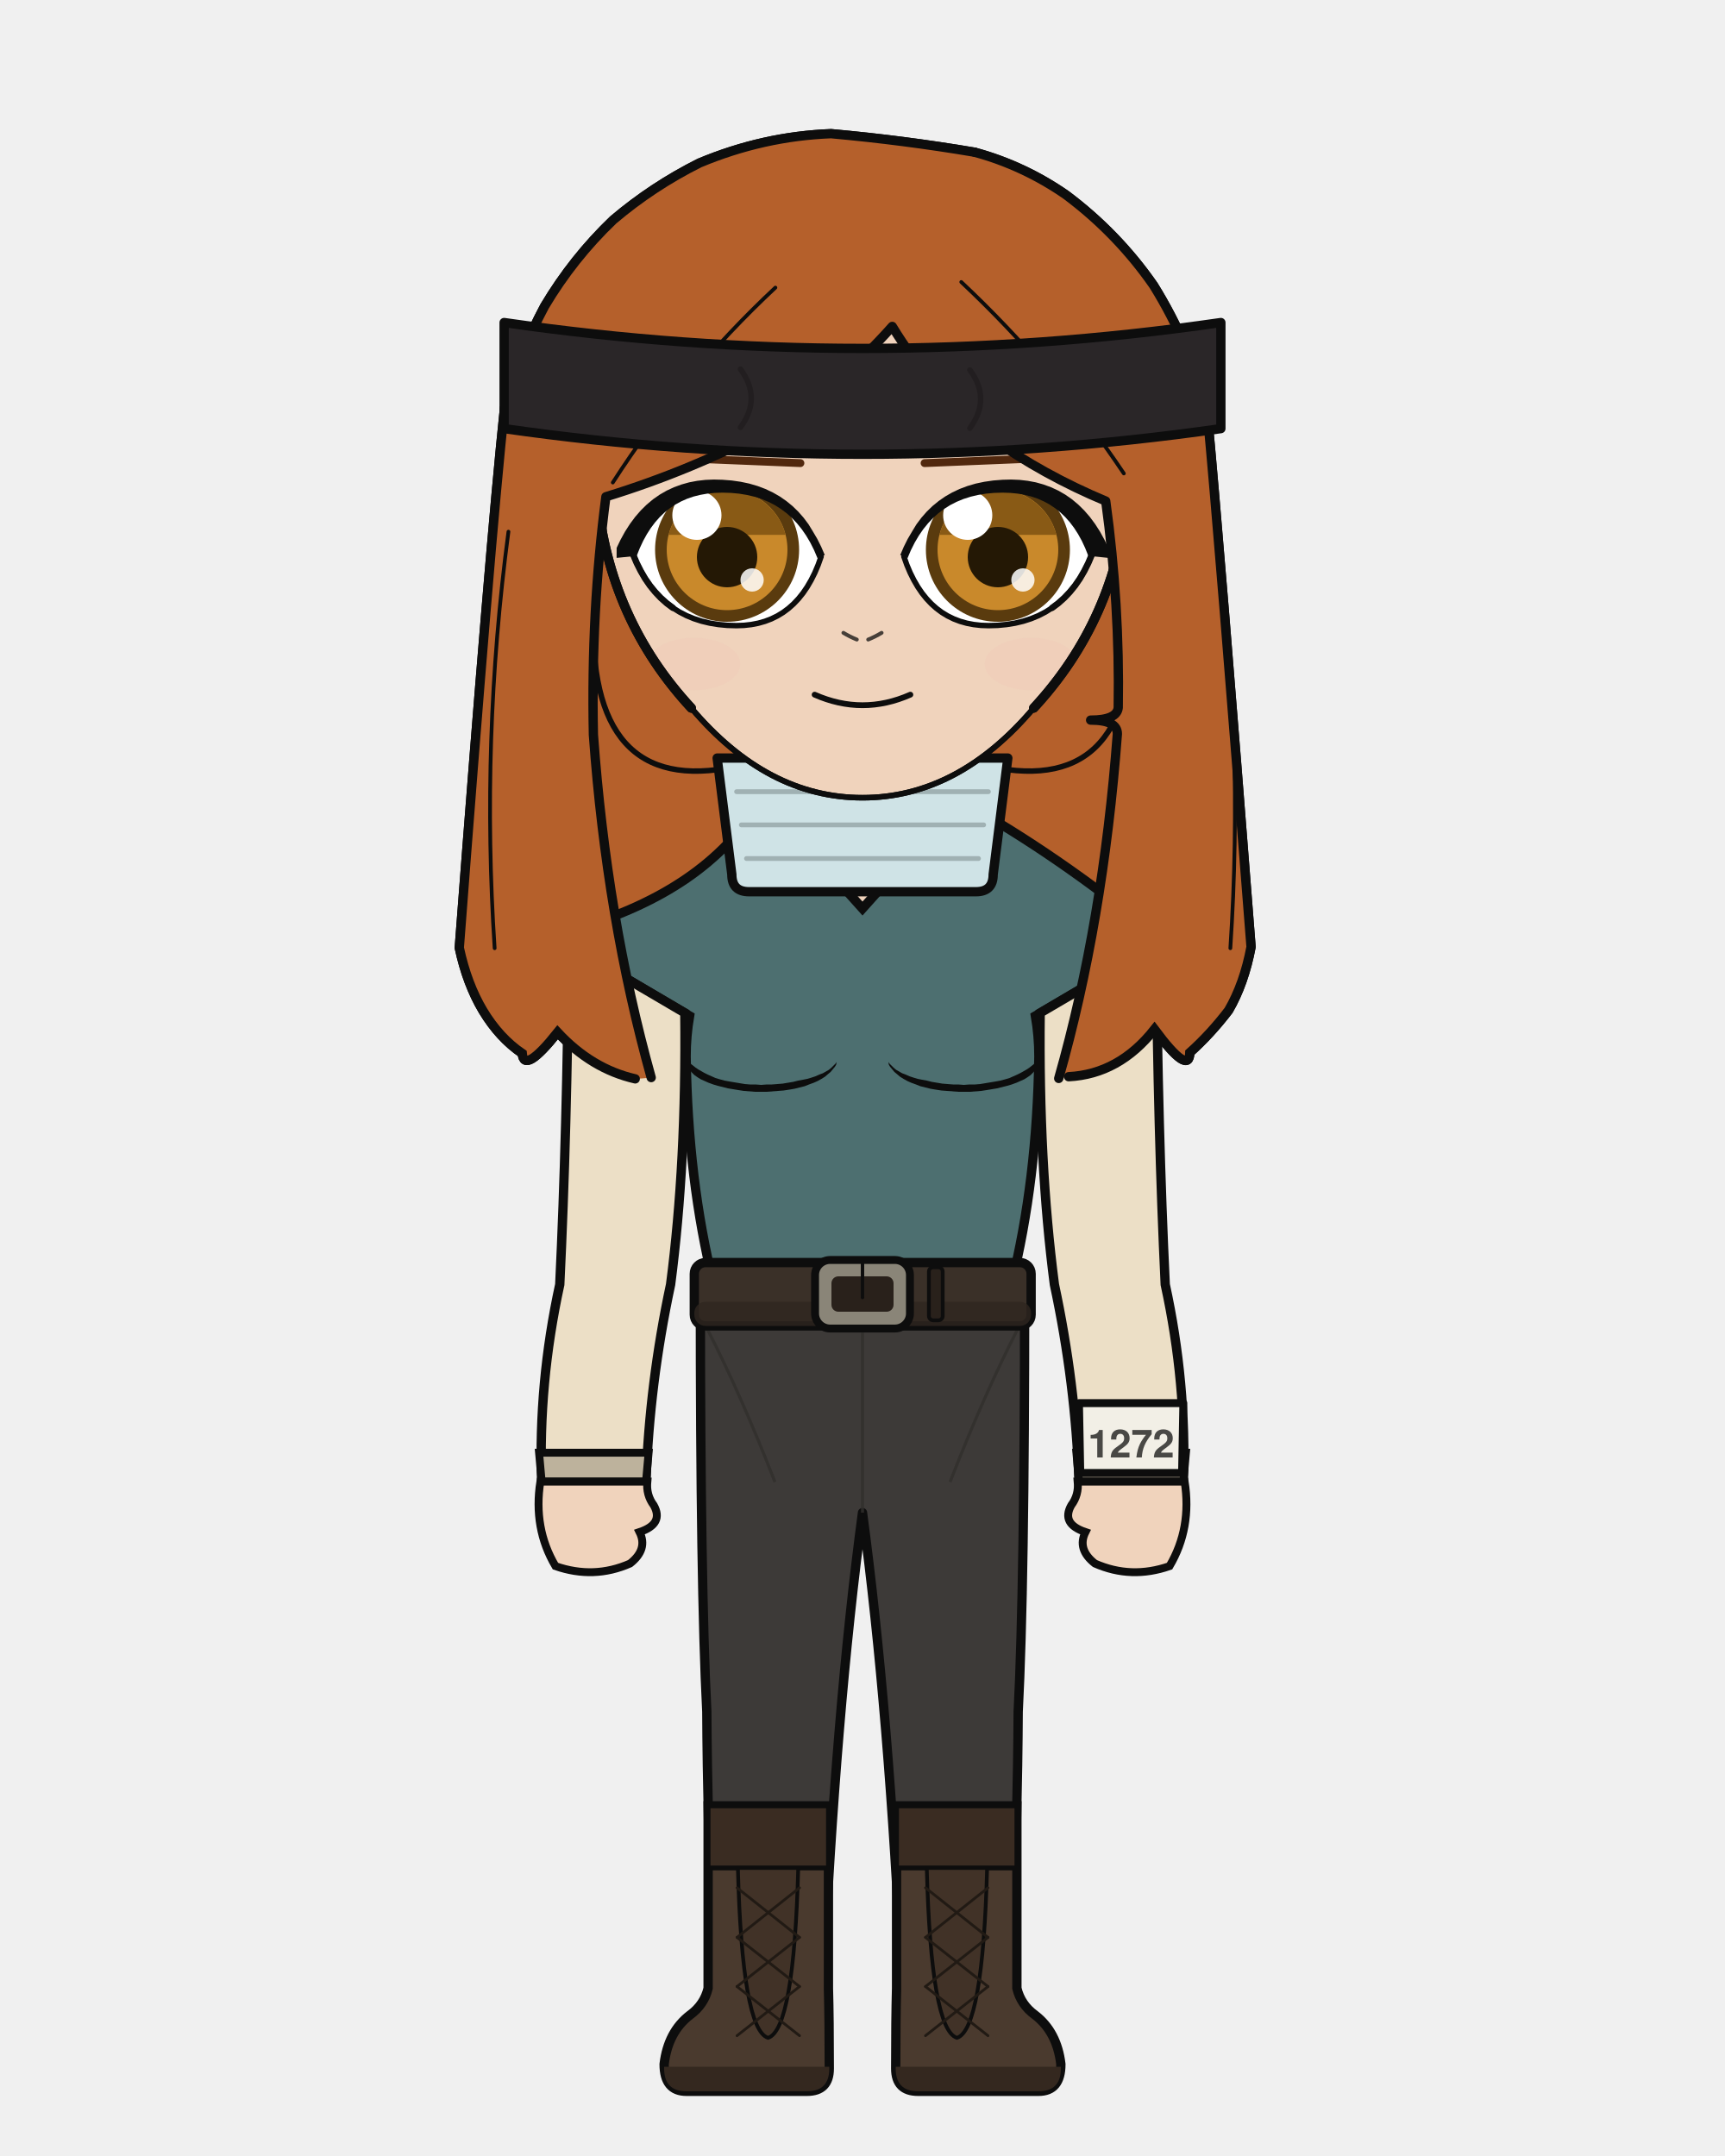
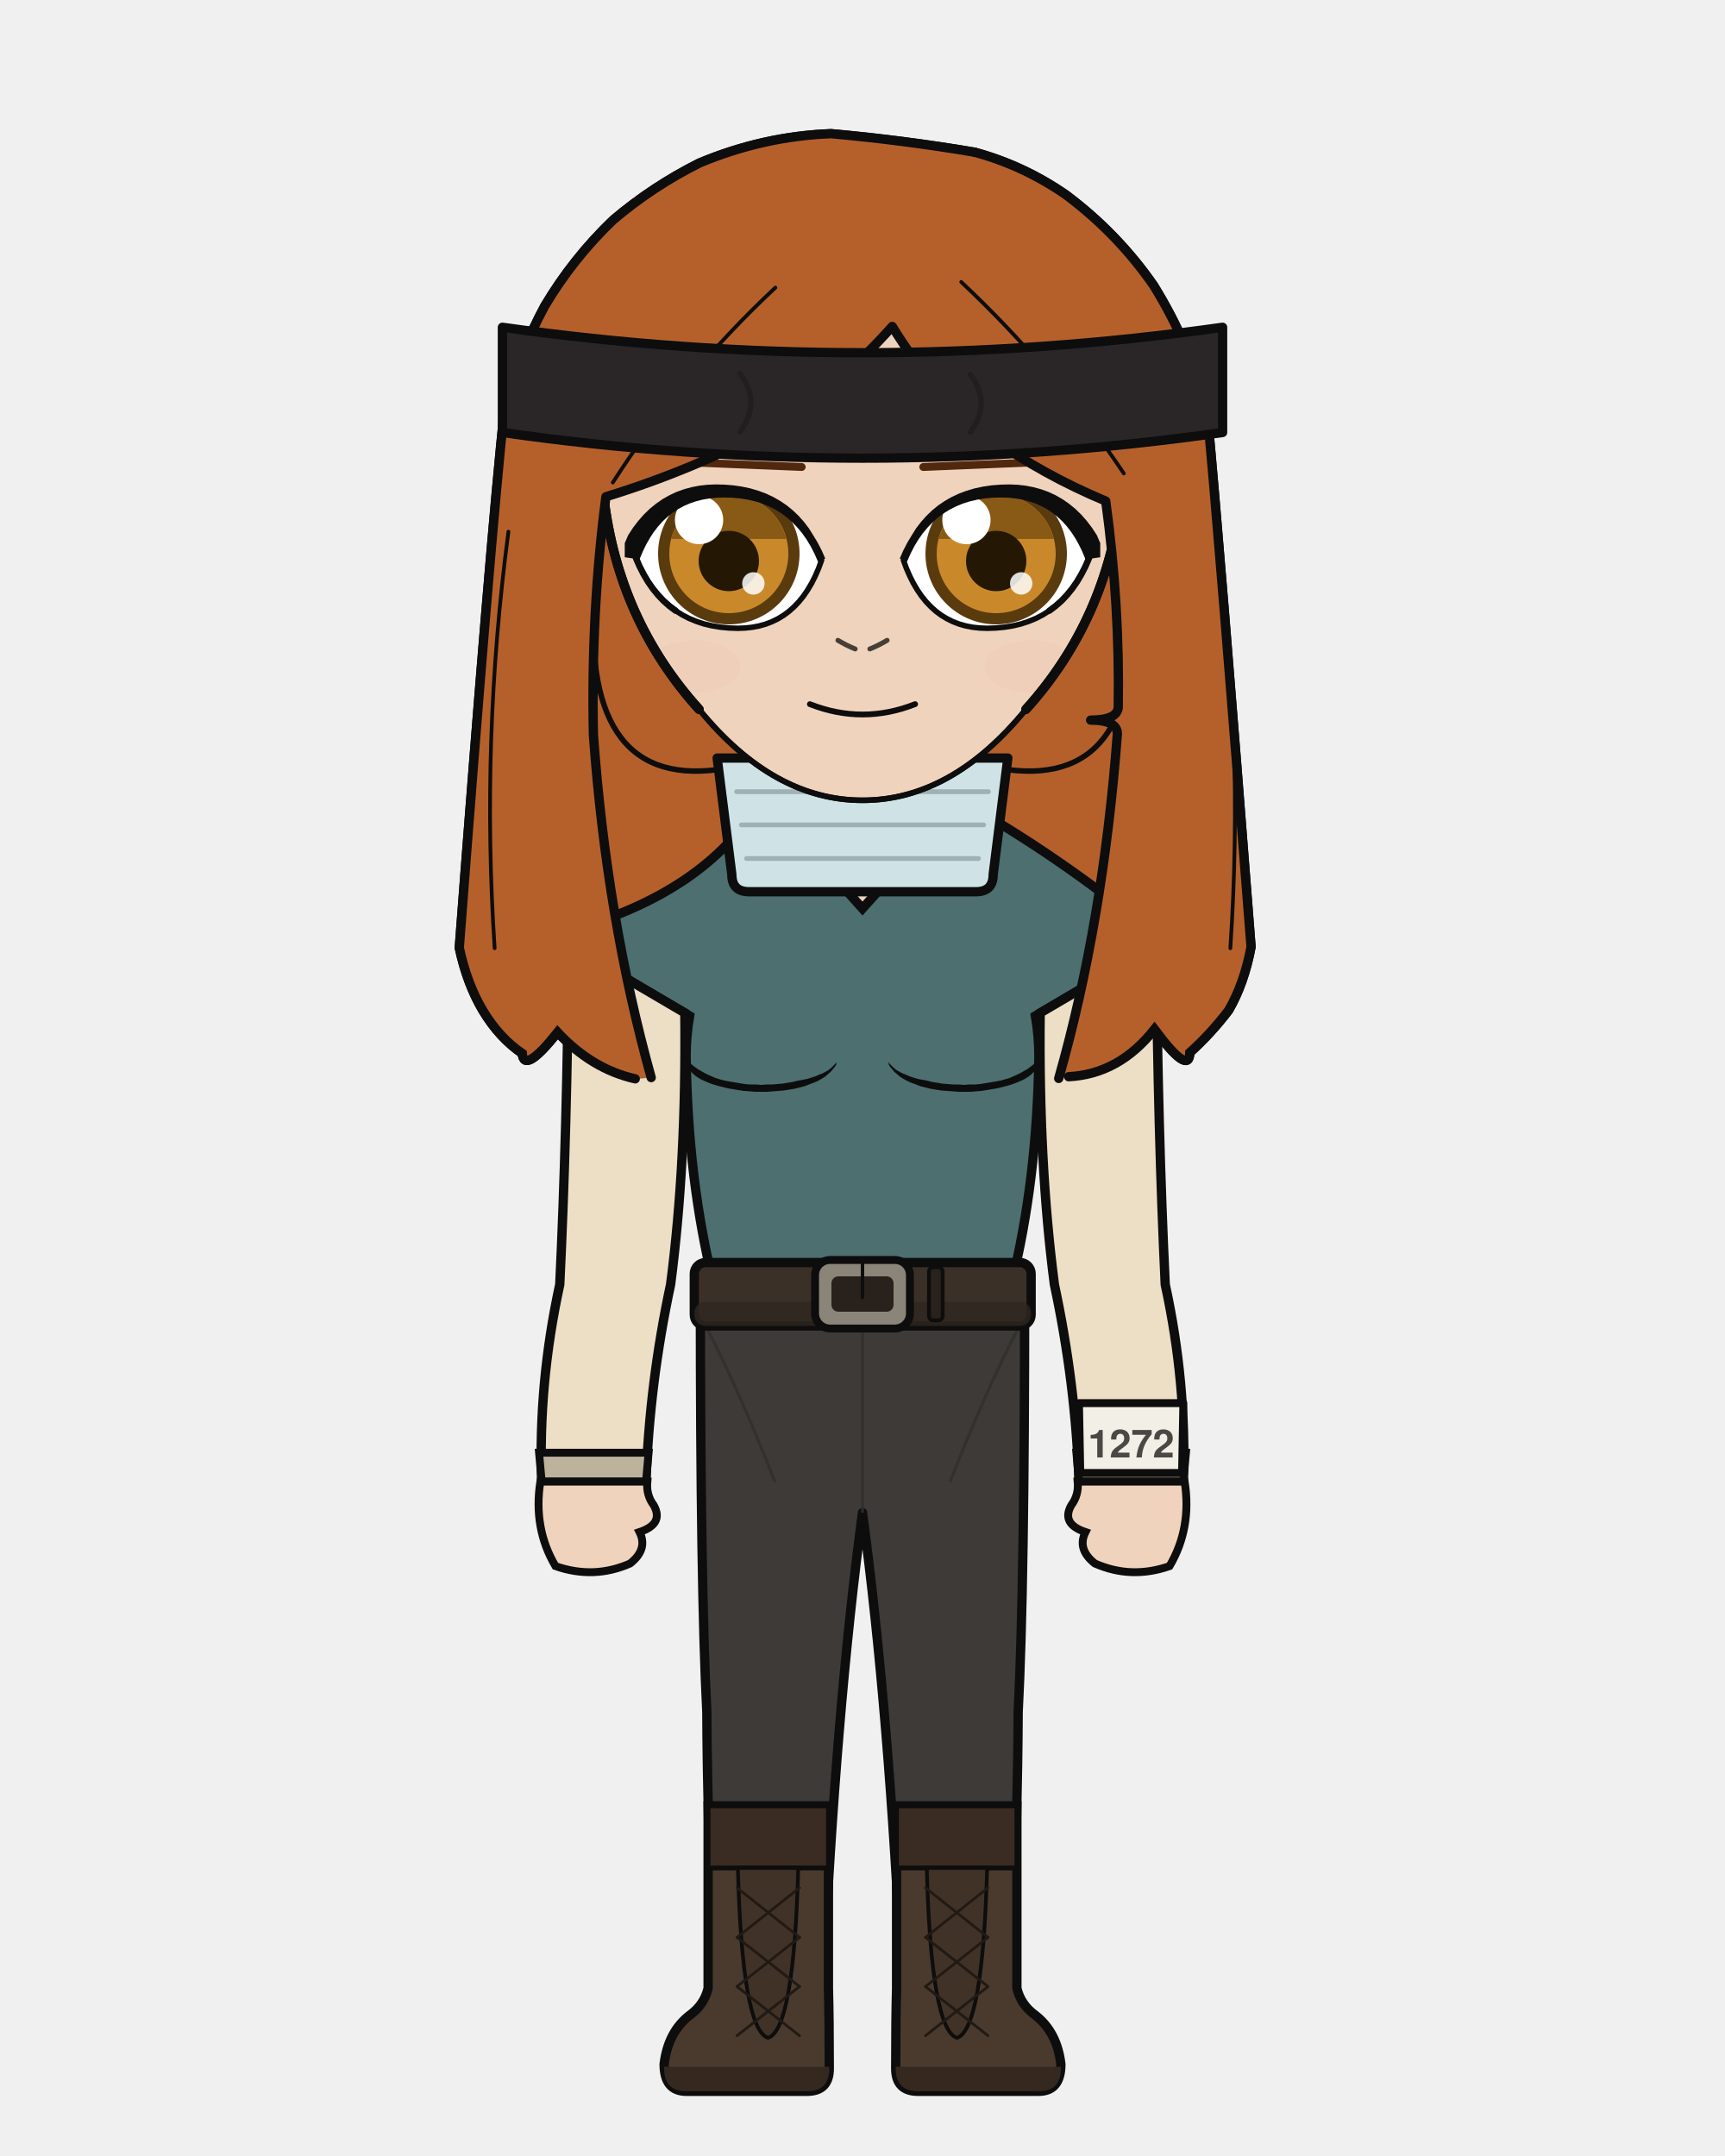
<svg xmlns="http://www.w3.org/2000/svg" width="400" height="500" viewBox="0 0 400 500">
  <defs>
    <clipPath id="hair-front">
      <path d="M 151.0 249.9 Q 140.7 213.0 137.6 170.4 Q 137.0 141.9 140.5 115.2 Q 160.4 109.1 178.8 99.3 Q 194.4 89.8 206.9 75.7 Q 216.0 90.7 229.6 101.4 Q 242.0 110.2 256.4 116.2 Q 259.7 140.2 259.3 164.1 Q 259.0 167.0 252.9 167.0 Q 259.1 167.0 259.1 170.2 Q 255.8 213.9 245.5 250.1 Q 246.7 249.9 247.8 249.7 Q 259.5 249.1 267.7 238.7 Q 275.8 249.6 275.9 244.1 Q 280.7 239.8 284.9 234.3 Q 288.5 228.1 290.1 219.6 Q 282.8 126.0 279.9 95.3 Q 276.0 79.9 267.5 66.2 Q 259.1 54.1 247.2 45.2 Q 237.4 38.4 226.0 35.3 Q 209.4 32.5 192.7 31.0 Q 177.0 31.6 162.2 37.8 Q 151.4 43.2 142.2 51.0 Q 132.9 59.9 126.3 71.0 Q 120.3 82.2 117.0 94.5 Q 113.6 126.6 106.5 219.8 Q 108.3 228.2 112.0 234.4 Q 115.8 240.7 121.1 244.3 Q 121.5 249.2 129.3 239.4 Q 137.2 247.9 147.3 250.2 Q 149.2 250.1 151.0 249.9 Z" />
    </clipPath>
  </defs>
  <path d="M 147.3 250.2 Q 137.2 247.9 129.3 239.4 Q 121.5 249.2 121.1 244.3 Q 115.8 240.7 112.0 234.4 Q 108.3 228.2 106.5 219.8 Q 113.6 126.6 117.0 94.5 Q 120.3 82.2 126.3 71.0 Q 132.9 59.9 142.2 51.0 Q 151.4 43.2 162.2 37.8 Q 177.0 31.6 192.7 31.0 Q 209.4 32.5 226.0 35.3 Q 237.4 38.4 247.2 45.2 Q 259.1 54.1 267.5 66.2 Q 276.0 79.9 279.9 95.3 Q 282.8 126.0 290.1 219.6 Q 288.5 228.1 284.9 234.3 Q 280.7 239.8 275.9 244.1 Q 275.8 249.6 267.7 238.7 Q 259.5 249.1 247.8 249.7 Q 197.6 261.0 147.3 250.2 Z" fill="#b5602b" />
  <path d="M 147.3 250.2 Q 137.2 247.9 129.3 239.4 Q 121.5 249.2 121.1 244.3 Q 115.8 240.7 112.0 234.4 Q 108.3 228.2 106.5 219.8 Q 113.6 126.6 117.0 94.5 Q 120.3 82.2 126.3 71.0 Q 132.9 59.9 142.2 51.0 Q 151.4 43.2 162.2 37.8 Q 177.0 31.6 192.7 31.0 Q 209.4 32.5 226.0 35.3 Q 237.4 38.4 247.2 45.2 Q 259.1 54.1 267.5 66.2 Q 276.0 79.9 279.9 95.3 Q 282.8 126.0 290.1 219.6 Q 288.5 228.1 284.9 234.3 Q 280.7 239.8 275.9 244.1 Q 275.8 249.6 267.7 238.7 Q 259.5 249.1 247.8 249.7 Q 197.6 261.0 147.3 250.2 Z" fill="none" stroke="#0d0d0d" stroke-width="2.16" stroke-linecap="round" stroke-linejoin="round" />
  <path d="M 181.9 199.2 Q 168.1 215.1 140.5 223.6 Q 136.2 224.9 136.2 229.2 Q 136.2 235.6 150.2 235.6 L 154.4 235.6 L 154.4 231.3 L 164.2 231.3 Q 163.4 240.4 163.4 245.0 Q 163.5 247.0 165.0 247.9 Q 166.5 248.8 166.5 250.9 Q 167.1 276.3 169.8 297.9 Q 169.8 318.7 169.8 335.7 L 194.2 335.7 L 200.0 335.7 L 205.8 335.7 L 230.2 335.7 Q 230.2 318.7 230.2 297.9 Q 232.9 276.3 233.5 250.9 Q 233.5 248.8 235.0 247.9 Q 236.5 247.0 236.6 245.0 Q 236.6 240.4 235.8 235.6 L 235.8 231.3 L 245.6 231.3 L 245.6 235.6 L 249.8 235.6 Q 263.8 235.6 263.8 229.2 Q 263.8 224.9 259.5 223.6 Q 239.5 206.9 218.1 199.2 Z" fill="#f0d3bc" stroke="#0d0d0d" stroke-width="2.16" />
  <rect x="181.9" y="172.5" width="36.3" height="38.0" rx="12.7" fill="#f0d3bc" />
  <line x1="181.9" y1="172.5" x2="181.9" y2="199.2" stroke="#0d0d0d" stroke-width="2.16" />
  <line x1="218.1" y1="172.5" x2="218.1" y2="199.2" stroke="#0d0d0d" stroke-width="2.16" />
  <path d="M 162.4 300.1 L 237.6 300.1 Q 237.6 367.9 236.1 397.0 Q 236.0 419.4 234.6 461.1 L 209.2 461.1 Q 206.2 397.0 200.0 350.8 Q 193.8 397.0 190.8 461.1 L 165.4 461.1 Q 164.0 419.4 163.9 397.0 Q 162.4 367.9 162.4 300.1 Z" fill="#3d3a38" stroke="#0d0d0d" stroke-width="2.16" stroke-linejoin="round" />
  <line x1="200.0" y1="306.2" x2="200.0" y2="350.8" stroke="#312e2c" stroke-width="0.71" opacity="0.8" />
  <path d="M 164.0 308.2 Q 171.8 323.4 179.7 343.7" fill="none" stroke="#312e2c" stroke-width="0.71" opacity="0.8" />
  <path d="M 236.0 308.2 Q 228.2 323.4 220.3 343.7" fill="none" stroke="#312e2c" stroke-width="0.71" opacity="0.8" />
  <path d="M 192.1 418.8 L 192.1 461.1 Q 192.3 468.3 192.3 479.7 Q 192.3 485.0 187.1 485.0 L 159.2 485.0 Q 154.0 485.0 154.0 478.7 Q 154.9 471.2 160.0 467.3 Q 163.3 464.9 164.2 461.1 L 164.2 418.8 Z" fill="#4a3a2e" stroke="#0d0d0d" stroke-width="2.16" />
  <path d="M 192.3 479.3 L 154.0 479.3 L 154.0 479.7 Q 154.0 485.0 159.2 485.0 L 187.1 485.0 Q 192.3 485.0 192.3 479.7 Z" fill="#34281f" />
  <rect x="164.2" y="418.8" width="27.9" height="14.4" fill="#3a2c22" stroke="#0d0d0d" stroke-width="1.11" />
  <path d="M 171.1 433.2 L 185.1 433.2 Q 184.1 470.7 178.1 472.6 Q 172.1 470.7 171.1 433.2 Z" fill="#413227" stroke="#0d0d0d" stroke-width="0.87" />
  <line x1="185.4" y1="437.8" x2="170.9" y2="449.3" stroke="#211a14" stroke-width="0.63" stroke-linecap="round" />
  <line x1="170.9" y1="437.8" x2="185.4" y2="449.3" stroke="#211a14" stroke-width="0.63" stroke-linecap="round" />
  <line x1="185.4" y1="449.3" x2="170.9" y2="460.7" stroke="#211a14" stroke-width="0.63" stroke-linecap="round" />
  <line x1="170.9" y1="449.3" x2="185.4" y2="460.7" stroke="#211a14" stroke-width="0.63" stroke-linecap="round" />
  <line x1="185.4" y1="460.7" x2="170.9" y2="472.1" stroke="#211a14" stroke-width="0.63" stroke-linecap="round" />
  <line x1="170.9" y1="460.7" x2="185.4" y2="472.1" stroke="#211a14" stroke-width="0.63" stroke-linecap="round" />
  <path d="M 207.9 418.8 L 207.9 461.1 Q 207.7 468.3 207.7 479.7 Q 207.7 485.0 212.9 485.0 L 240.8 485.0 Q 246.0 485.0 246.0 478.7 Q 245.1 471.2 240.0 467.3 Q 236.7 464.9 235.8 461.1 L 235.8 418.8 Z" fill="#4a3a2e" stroke="#0d0d0d" stroke-width="2.16" />
  <path d="M 207.7 479.3 L 246.0 479.3 L 246.0 479.7 Q 246.0 485.0 240.8 485.0 L 212.9 485.0 Q 207.7 485.0 207.7 479.7 Z" fill="#34281f" />
  <rect x="207.9" y="418.8" width="27.9" height="14.4" fill="#3a2c22" stroke="#0d0d0d" stroke-width="1.11" />
  <path d="M 214.9 433.2 L 228.9 433.2 Q 227.9 470.7 221.9 472.6 Q 215.9 470.7 214.9 433.2 Z" fill="#413227" stroke="#0d0d0d" stroke-width="0.87" />
  <line x1="229.1" y1="437.8" x2="214.6" y2="449.3" stroke="#211a14" stroke-width="0.63" stroke-linecap="round" />
  <line x1="214.6" y1="437.8" x2="229.1" y2="449.3" stroke="#211a14" stroke-width="0.63" stroke-linecap="round" />
  <line x1="229.1" y1="449.3" x2="214.6" y2="460.7" stroke="#211a14" stroke-width="0.63" stroke-linecap="round" />
  <line x1="214.6" y1="449.3" x2="229.1" y2="460.7" stroke="#211a14" stroke-width="0.63" stroke-linecap="round" />
  <line x1="229.1" y1="460.7" x2="214.6" y2="472.1" stroke="#211a14" stroke-width="0.63" stroke-linecap="round" />
  <line x1="214.6" y1="460.7" x2="229.1" y2="472.1" stroke="#211a14" stroke-width="0.63" stroke-linecap="round" />
  <path d="M 175.8 186.5 Q 163.6 206.5 133.9 215.3 Q 127.2 216.3 133.0 219.7 L 159.9 235.6 Q 159.1 240.3 159.1 245.0 Q 159.5 273.8 165.5 297.9 Q 165.2 299.1 165.2 300.1 L 234.8 300.1 Q 234.8 299.1 234.5 297.9 Q 240.5 273.8 240.9 245.0 Q 240.9 240.3 240.1 235.6 L 267.0 219.7 Q 272.8 216.3 266.1 215.3 Q 245.1 198.3 224.2 186.5 L 218.1 186.5 L 218.1 190.5 L 200.0 210.7 L 181.9 190.5 L 181.9 186.5 Z" fill="#4d6f70" stroke="#0d0d0d" stroke-width="2.16" />
  <path d="M 159.1 245.0 L 159.3 245.5 L 159.6 246.0 L 159.9 246.4 L 160.3 246.8 L 160.8 247.2 L 161.3 247.6 L 161.9 248.0 L 162.6 248.4 L 163.3 248.8 L 164.1 249.2 L 165.0 249.6 L 165.9 250.0 L 166.9 250.3 L 168.0 250.6 L 169.1 250.8 L 170.3 251.0 L 171.5 251.2 L 172.7 251.4 L 173.9 251.5 L 175.2 251.5 L 176.5 251.6 L 177.8 251.5 L 179.0 251.5 L 180.3 251.4 L 181.5 251.3 L 182.7 251.1 L 183.9 250.9 L 185.1 250.6 L 186.2 250.4 L 187.2 250.2 L 188.2 249.9 L 189.1 249.6 L 190.0 249.2 L 190.8 248.9 L 191.5 248.5 L 192.2 248.1 L 192.8 247.6 L 193.2 247.2 L 193.7 246.7 L 194.0 246.3 L 194.0 246.3 L 193.9 246.9 L 193.6 247.4 L 193.1 248.0 L 192.6 248.6 L 192.0 249.1 L 191.3 249.7 L 190.5 250.2 L 189.6 250.7 L 188.7 251.1 L 187.6 251.5 L 186.6 251.9 L 185.4 252.2 L 184.2 252.5 L 183.0 252.7 L 181.7 252.9 L 180.4 253.0 L 179.1 253.1 L 177.8 253.2 L 176.5 253.2 L 175.1 253.2 L 173.8 253.1 L 172.5 253.0 L 171.2 252.8 L 170.0 252.6 L 168.8 252.4 L 167.6 252.1 L 166.4 251.8 L 165.4 251.5 L 164.3 251.1 L 163.4 250.7 L 162.5 250.3 L 161.7 249.8 L 161.0 249.3 L 160.4 248.7 L 159.9 248.1 L 159.5 247.4 L 159.2 246.8 L 159.0 246.2 L 159.0 245.5 L 159.1 245.0 Z" fill="#0d0d0d" stroke="none" />
  <path d="M 240.9 245.0 L 240.7 245.5 L 240.4 246.0 L 240.1 246.4 L 239.7 246.8 L 239.2 247.2 L 238.7 247.6 L 238.1 248.0 L 237.4 248.4 L 236.7 248.8 L 235.9 249.2 L 235.0 249.6 L 234.1 250.0 L 233.1 250.3 L 232.0 250.6 L 230.9 250.8 L 229.7 251.0 L 228.5 251.2 L 227.3 251.4 L 226.1 251.5 L 224.8 251.5 L 223.5 251.6 L 222.2 251.5 L 221.0 251.5 L 219.7 251.4 L 218.5 251.3 L 217.3 251.1 L 216.1 250.9 L 214.9 250.6 L 213.8 250.4 L 212.8 250.2 L 211.8 249.9 L 210.9 249.6 L 210.0 249.2 L 209.2 248.9 L 208.5 248.5 L 207.8 248.1 L 207.2 247.6 L 206.8 247.2 L 206.3 246.7 L 206.0 246.3 L 206.0 246.3 L 206.1 246.9 L 206.4 247.4 L 206.9 248.0 L 207.4 248.6 L 208.0 249.1 L 208.7 249.7 L 209.5 250.2 L 210.4 250.7 L 211.3 251.1 L 212.4 251.5 L 213.4 251.9 L 214.6 252.2 L 215.8 252.5 L 217.0 252.7 L 218.3 252.9 L 219.6 253.0 L 220.9 253.1 L 222.2 253.2 L 223.5 253.2 L 224.9 253.2 L 226.2 253.1 L 227.5 253.0 L 228.8 252.8 L 230.0 252.6 L 231.2 252.4 L 232.4 252.1 L 233.6 251.8 L 234.6 251.5 L 235.7 251.1 L 236.6 250.7 L 237.5 250.3 L 238.3 249.8 L 239.0 249.3 L 239.6 248.7 L 240.1 248.1 L 240.5 247.4 L 240.8 246.8 L 241.0 246.2 L 241.0 245.5 L 240.9 245.0 Z" fill="#0d0d0d" stroke="none" />
  <rect x="161.0" y="292.8" width="78.1" height="14.7" rx="2.6" fill="#3a3028" stroke="#0d0d0d" stroke-width="2.16" />
  <rect x="161.0" y="301.9" width="78.1" height="5.6" rx="2.6" fill="#2e261f" opacity="0.8" />
  <rect x="189.0" y="292.2" width="22.0" height="15.9" rx="3.5" fill="#8a8578" stroke="#0d0d0d" stroke-width="1.83" />
  <rect x="192.8" y="296.0" width="14.4" height="8.2" rx="1.6" fill="#29211b" />
  <line x1="200.0" y1="292.2" x2="200.0" y2="300.9" stroke="#0d0d0d" stroke-width="0.79" stroke-linecap="round" />
  <rect x="215.4" y="293.9" width="3.2" height="12.3" rx="1.0" fill="#29211b" stroke="#0d0d0d" stroke-width="0.87" />
  <path d="M 158.8 234.9 L 131.9 219.1 Q 131.5 262.4 129.8 297.9 Q 124.8 320.8 125.6 343.6 L 149.8 343.6 Q 150.6 320.8 155.5 297.9 Q 159.2 269.6 158.8 234.9 Z" fill="#ecdfc6" stroke="#0d0d0d" stroke-width="2.16" />
  <path d="M 125.0 336.9 L 150.4 336.9 L 149.8 343.6 L 125.6 343.6 Z" fill="#bdb29c" stroke="#0d0d0d" stroke-width="1.83" />
  <path d="M 125.3 343.6 Q 123.6 354.4 128.8 363.2 Q 137.7 366.3 146.1 362.6 Q 150.3 359.3 148.3 355.3 Q 154.0 353.4 151.6 349.1 Q 149.8 346.7 150.1 343.6 Z" fill="#f0d3bc" stroke="#0d0d0d" stroke-width="1.83" />
  <path d="M 241.2 234.9 L 268.1 219.1 Q 268.5 262.4 270.2 297.9 Q 275.2 320.8 274.4 343.6 L 250.2 343.6 Q 249.4 320.8 244.5 297.9 Q 240.8 269.6 241.2 234.9 Z" fill="#ecdfc6" stroke="#0d0d0d" stroke-width="2.16" />
  <path d="M 249.6 336.9 L 275.0 336.9 L 274.4 343.6 L 250.2 343.6 Z" fill="#bdb29c" stroke="#0d0d0d" stroke-width="1.83" />
  <path d="M 250.2 325.4 L 274.4 325.4 L 274.1 341.6 L 250.5 341.6 Z" fill="#f2efe6" stroke="#0d0d0d" stroke-width="1.83" stroke-linejoin="round" />
  <text x="262.3" y="338.0" font-family="Helvetica, Arial, sans-serif" font-weight="bold" font-size="9.0" text-anchor="middle" fill="#494845">1272</text>
  <path d="M 274.7 343.6 Q 276.4 354.4 271.2 363.2 Q 262.3 366.3 253.9 362.6 Q 249.7 359.3 251.7 355.3 Q 246.0 353.4 248.4 349.1 Q 250.2 346.7 249.9 343.6 Z" fill="#f0d3bc" stroke="#0d0d0d" stroke-width="1.83" />
  <defs>
    <mask id="bust-2300719fee" maskUnits="userSpaceOnUse" x="0" y="0" width="400" height="500">
      <path d="M 159.9 235.6 Q 159.1 240.3 159.1 245.0 Q 159.5 273.8 165.5 297.9 L 168.4 297.9 Q 164.9 269.9 164.9 235.6 Z M 240.1 235.6 Q 240.9 240.3 240.9 245.0 Q 240.5 273.8 234.5 297.9 L 231.6 297.9 Q 235.1 269.9 235.1 235.6 Z" fill="white" />
    </mask>
    <clipPath id="bust-arms-f27b5a4a76">
      <path d="M 158.8 234.9 L 131.9 219.1 Q 131.5 262.4 129.8 297.9 Q 124.8 320.8 125.6 343.6 L 149.8 343.6 Q 150.6 320.8 155.5 297.9 Q 159.2 269.6 158.8 234.9 Z" />
      <path d="M 241.2 234.9 L 268.1 219.1 Q 268.5 262.4 270.2 297.9 Q 275.2 320.8 274.4 343.6 L 250.2 343.6 Q 249.4 320.8 244.5 297.9 Q 240.8 269.6 241.2 234.9 Z" />
    </clipPath>
  </defs>
  <g mask="url(#bust-2300719fee)">
    <path d="M 175.8 186.5 Q 163.6 206.5 133.9 215.3 Q 127.2 216.3 133.0 219.7 L 159.9 235.6 Q 159.1 240.3 159.1 245.0 Q 159.5 273.8 165.5 297.9 Q 165.2 299.1 165.2 300.1 L 234.8 300.1 Q 234.8 299.1 234.5 297.9 Q 240.5 273.8 240.9 245.0 Q 240.9 240.3 240.1 235.6 L 267.0 219.7 Q 272.8 216.3 266.1 215.3 Q 245.1 198.3 224.2 186.5 L 218.1 186.5 L 218.1 190.5 L 200.0 210.7 L 181.9 190.5 L 181.9 186.5 Z" fill="#4d6f70" stroke="#0d0d0d" stroke-width="2.16" />
    <path d="M 159.1 245.0 L 159.3 245.5 L 159.6 246.0 L 159.9 246.4 L 160.3 246.8 L 160.8 247.2 L 161.3 247.6 L 161.9 248.0 L 162.6 248.4 L 163.3 248.8 L 164.1 249.2 L 165.0 249.6 L 165.9 250.0 L 166.9 250.3 L 168.0 250.6 L 169.1 250.8 L 170.3 251.0 L 171.5 251.2 L 172.7 251.4 L 173.9 251.5 L 175.2 251.5 L 176.5 251.6 L 177.8 251.5 L 179.0 251.5 L 180.3 251.4 L 181.5 251.3 L 182.7 251.1 L 183.9 250.9 L 185.1 250.6 L 186.2 250.4 L 187.2 250.2 L 188.2 249.9 L 189.1 249.6 L 190.0 249.2 L 190.8 248.9 L 191.5 248.5 L 192.2 248.1 L 192.8 247.6 L 193.2 247.2 L 193.7 246.7 L 194.0 246.3 L 194.0 246.3 L 193.9 246.9 L 193.6 247.4 L 193.1 248.0 L 192.6 248.6 L 192.0 249.1 L 191.3 249.7 L 190.5 250.2 L 189.6 250.7 L 188.7 251.1 L 187.6 251.5 L 186.6 251.9 L 185.4 252.2 L 184.2 252.5 L 183.0 252.7 L 181.7 252.9 L 180.4 253.0 L 179.1 253.1 L 177.8 253.2 L 176.5 253.2 L 175.1 253.2 L 173.8 253.1 L 172.5 253.0 L 171.2 252.8 L 170.0 252.6 L 168.8 252.4 L 167.6 252.1 L 166.4 251.8 L 165.4 251.5 L 164.3 251.1 L 163.4 250.7 L 162.5 250.3 L 161.7 249.8 L 161.0 249.3 L 160.4 248.7 L 159.9 248.1 L 159.5 247.4 L 159.2 246.8 L 159.0 246.2 L 159.0 245.5 L 159.1 245.0 Z" fill="#0d0d0d" stroke="none" />
    <path d="M 240.9 245.0 L 240.7 245.5 L 240.4 246.0 L 240.1 246.4 L 239.7 246.8 L 239.2 247.2 L 238.7 247.6 L 238.1 248.0 L 237.4 248.4 L 236.7 248.8 L 235.9 249.2 L 235.0 249.6 L 234.1 250.0 L 233.1 250.3 L 232.0 250.6 L 230.9 250.8 L 229.7 251.0 L 228.5 251.2 L 227.3 251.4 L 226.1 251.5 L 224.8 251.5 L 223.5 251.6 L 222.2 251.5 L 221.0 251.5 L 219.7 251.4 L 218.5 251.3 L 217.3 251.1 L 216.1 250.9 L 214.9 250.6 L 213.8 250.4 L 212.8 250.2 L 211.8 249.9 L 210.9 249.6 L 210.0 249.2 L 209.2 248.9 L 208.5 248.5 L 207.8 248.1 L 207.2 247.6 L 206.8 247.2 L 206.3 246.7 L 206.0 246.3 L 206.0 246.3 L 206.1 246.9 L 206.4 247.4 L 206.9 248.0 L 207.4 248.6 L 208.0 249.1 L 208.7 249.7 L 209.5 250.2 L 210.4 250.7 L 211.3 251.1 L 212.4 251.5 L 213.4 251.9 L 214.6 252.2 L 215.8 252.5 L 217.0 252.7 L 218.3 252.9 L 219.6 253.0 L 220.9 253.1 L 222.2 253.2 L 223.5 253.2 L 224.9 253.2 L 226.2 253.1 L 227.5 253.0 L 228.8 252.8 L 230.0 252.6 L 231.2 252.4 L 232.4 252.1 L 233.6 251.8 L 234.6 251.5 L 235.7 251.1 L 236.6 250.7 L 237.5 250.3 L 238.3 249.8 L 239.0 249.3 L 239.6 248.7 L 240.1 248.1 L 240.5 247.4 L 240.8 246.8 L 241.0 246.2 L 241.0 245.5 L 240.9 245.0 Z" fill="#0d0d0d" stroke="none" />
    <rect x="161.0" y="292.8" width="78.1" height="14.7" rx="2.6" fill="#3a3028" stroke="#0d0d0d" stroke-width="2.16" />
    <rect x="161.0" y="301.9" width="78.1" height="5.6" rx="2.6" fill="#2e261f" opacity="0.8" />
    <rect x="189.0" y="292.2" width="22.0" height="15.9" rx="3.5" fill="#8a8578" stroke="#0d0d0d" stroke-width="1.83" />
    <rect x="192.8" y="296.0" width="14.4" height="8.2" rx="1.6" fill="#29211b" />
    <line x1="200.0" y1="292.2" x2="200.0" y2="300.9" stroke="#0d0d0d" stroke-width="0.79" stroke-linecap="round" />
    <rect x="215.4" y="293.9" width="3.2" height="12.3" rx="1.0" fill="#29211b" stroke="#0d0d0d" stroke-width="0.87" />
  </g>
  <path d="M 159.9 235.6 Q 159.1 240.3 159.1 245.0 Q 159.5 273.8 165.5 297.9  M 240.1 235.6 Q 240.9 240.3 240.9 245.0 Q 240.5 273.8 234.5 297.9 " fill="none" stroke="#0d0d0d" stroke-width="2.16" stroke-linecap="round" clip-path="url(#bust-arms-f27b5a4a76)" />
  <path d="M 166.3 178.5 Q 134.0 182.6 138.0 135.4" fill="none" stroke="#0d0d0d" stroke-width="1.27" stroke-linecap="round" />
  <path d="M 233.7 178.5 Q 266.0 182.6 262.0 135.4" fill="none" stroke="#0d0d0d" stroke-width="1.27" stroke-linecap="round" />
  <path d="M 166.3 175.8 L 233.7 175.8 L 230.3 202.8 Q 230.3 206.8 226.3 206.8 L 173.7 206.8 Q 169.7 206.8 169.7 202.8 Z" fill="#cfe3e6" stroke="#0d0d0d" stroke-width="2.16" stroke-linejoin="round" />
  <path d="M 170.8 183.6 L 229.2 183.6" fill="none" stroke="#a0b1b3" stroke-width="1.11" stroke-linecap="round" />
  <path d="M 171.9 191.3 L 228.1 191.3" fill="none" stroke="#a0b1b3" stroke-width="1.11" stroke-linecap="round" />
  <path d="M 173.1 199.1 L 226.9 199.1" fill="none" stroke="#a0b1b3" stroke-width="1.11" stroke-linecap="round" />
-   <path d="M 200.0 47.9 Q 225.9 47.9 244.1 67.6 Q 262.4 87.3 261.5 115.2 Q 258.7 143.7 239.7 164.2 Q 222.1 185.0 200.0 185.0 Q 177.9 185.0 160.3 164.2 Q 141.3 143.7 138.5 115.2 Q 137.6 87.3 155.9 67.6 Q 174.1 47.9 200.0 47.9 Z" fill="#f0d3bc" />
-   <path d="M 160.3 164.2 Q 141.3 143.7 138.5 115.2 Q 137.6 87.3 155.9 67.6 Q 174.1 47.9 200.0 47.9 Q 225.9 47.9 244.1 67.6 Q 262.4 87.3 261.5 115.2 Q 258.7 143.7 239.7 164.2" fill="none" stroke="#0d0d0d" stroke-width="2.16" stroke-linecap="round" />
-   <path d="M 239.7 164.2 Q 222.1 185.0 200.0 185.0 Q 177.9 185.0 160.3 164.2" fill="none" stroke="#0d0d0d" stroke-width="1.29" stroke-linecap="round" />
-   <line x1="185.6" y1="107.4" x2="151.6" y2="106.0" stroke="#51280e" stroke-width="1.83" stroke-linecap="round" />
+   <path d="M 200.0 47.9 Q 225.4 47.9 243.3 67.6 Q 261.2 87.3 260.0 115.2 Q 256.6 143.8 237.9 164.5 Q 220.7 185.6 200.0 185.6 Q 179.3 185.6 162.1 164.5 Q 143.4 143.8 140.0 115.2 Q 138.8 87.3 156.7 67.6 Q 174.6 47.9 200.0 47.9 Z" fill="#f0d3bc" />
+   <path d="M 162.1 164.5 Q 143.4 143.8 140.0 115.2 Q 138.8 87.3 156.7 67.6 Q 174.6 47.9 200.0 47.9 Q 225.4 47.9 243.3 67.6 Q 261.2 87.3 260.0 115.2 Q 256.6 143.8 237.9 164.5" fill="none" stroke="#0d0d0d" stroke-width="2.16" stroke-linecap="round" />
+   <path d="M 237.9 164.5 Q 220.7 185.6 200.0 185.6 Q 179.3 185.6 162.1 164.5" fill="none" stroke="#0d0d0d" stroke-width="1.29" stroke-linecap="round" />
+   <line x1="185.9" y1="108.3" x2="152.0" y2="106.9" stroke="#51280e" stroke-width="1.83" stroke-linecap="round" />
  <defs>
    <clipPath id="eye-l">
-       <path d="M 190.4 129.1 Q 184.2 113.3 167.5 113.3 Q 152.4 113.3 146.8 128.6 Q 153.3 145.1 170.8 145.1 Q 185.1 145.1 190.4 129.1 Z" />
+       <path d="M 190.5 129.9 Q 184.2 114.5 167.9 114.5 Q 153.1 114.5 147.4 129.4 Q 154.0 145.7 171.1 145.7 Q 185.1 145.7 190.5 129.9 Z" />
    </clipPath>
  </defs>
-   <path d="M 190.4 129.1 Q 184.2 113.3 167.5 113.3 Q 152.4 113.3 146.8 128.6 Q 153.3 145.1 170.8 145.1 Q 185.1 145.1 190.4 129.1 Z" fill="white" stroke="none" />
+   <path d="M 190.5 129.9 Q 184.2 114.5 167.9 114.5 Q 153.1 114.5 147.4 129.4 Q 154.0 145.7 171.1 145.7 Q 185.1 145.7 190.5 129.9 Z" fill="white" stroke="none" />
  <g clip-path="url(#eye-l)">
-     <circle cx="168.6" cy="127.5" r="16.7" fill="#5a3b0e" />
-     <circle cx="168.6" cy="127.5" r="14.0" fill="#c9892b" />
-     <path d="M 155.04 124.04 A 14.01 14.01 0 0 1 182.16 124.04 Z" fill="#895a15" />
-     <circle cx="168.6" cy="129.2" r="7.0" fill="#241805" />
-     <circle cx="161.6" cy="119.5" r="5.7" fill="white" />
-     <circle cx="174.4" cy="134.5" r="2.7" fill="white" opacity="0.85" />
+     <circle cx="169.0" cy="128.4" r="16.4" fill="#5a3b0e" />
+     <circle cx="169.0" cy="128.4" r="13.8" fill="#c9892b" />
+     <path d="M 155.64 124.99 A 13.78 13.78 0 0 1 182.33 124.99 Z" fill="#895a15" />
+     <circle cx="169.0" cy="130.1" r="7.0" fill="#241805" />
+     <circle cx="162.1" cy="120.6" r="5.6" fill="white" />
+     <circle cx="174.7" cy="135.3" r="2.6" fill="white" opacity="0.85" />
  </g>
-   <path d="M 146.79 128.57 L 147.64 130.57 L 148.58 132.44 L 149.60 134.19 L 150.71 135.80 L 151.91 137.28 L 153.20 138.64 L 154.57 139.87 L 156.02 140.96 L 157.56 141.93 L 159.19 142.77 L 160.91 143.48 L 162.71 144.06 L 164.60 144.51 L 166.57 144.83 L 168.63 145.03 L 170.78 145.09 L 172.53 145.03 L 174.22 144.84 L 175.83 144.53 L 177.38 144.09 L 178.85 143.53 L 180.26 142.84 L 181.59 142.03 L 182.85 141.09 L 184.04 140.03 L 185.16 138.84 L 186.21 137.53 L 187.19 136.09 L 188.10 134.52 L 188.94 132.84 L 189.71 131.02 L 190.40 129.08" fill="none" stroke="#0d0d0d" stroke-width="1.27" stroke-linecap="round" />
-   <path d="M 146.79 128.57 L 147.64 130.57 L 148.58 132.44 L 149.60 134.19 L 150.71 135.80 L 151.91 137.28 L 153.20 138.64 L 154.57 139.87 L 156.02 140.96" fill="none" stroke="#0d0d0d" stroke-width="1.47" stroke-linecap="round" />
-   <path d="M 191.25 128.72 L 190.42 126.79 L 189.50 124.95 L 188.49 123.24 L 187.48 121.58 L 186.34 120.06 L 185.10 118.65 L 183.77 117.36 L 182.34 116.19 L 180.81 115.13 L 179.19 114.20 L 177.47 113.39 L 175.66 112.71 L 173.75 112.15 L 171.76 111.73 L 169.68 111.43 L 167.51 111.26 L 165.51 111.21 L 163.56 111.29 L 161.66 111.51 L 159.81 111.86 L 158.02 112.36 L 156.27 113.00 L 154.59 113.78 L 152.98 114.71 L 151.43 115.79 L 149.96 117.02 L 148.58 118.38 L 147.28 119.88 L 146.07 121.51 L 144.94 123.27 L 143.90 125.16 L 142.99 127.06 L 142.98 129.38 L 147.64 128.91 L 148.37 127.09 L 149.15 125.42 L 150.01 123.86 L 150.93 122.43 L 151.92 121.12 L 152.98 119.92 L 154.11 118.84 L 155.31 117.88 L 156.57 117.03 L 157.91 116.30 L 159.32 115.67 L 160.80 115.16 L 162.36 114.77 L 164.00 114.48 L 165.71 114.31 L 167.51 114.25 L 169.50 114.31 L 171.41 114.49 L 173.23 114.79 L 174.96 115.20 L 176.61 115.73 L 178.18 116.38 L 179.67 117.14 L 181.07 118.03 L 182.40 119.02 L 183.65 120.14 L 184.82 121.38 L 185.92 122.74 L 186.94 124.22 L 187.89 125.83 L 188.76 127.56 L 189.56 129.44 Z" fill="#0d0d0d" stroke="none" />
-   <line x1="214.4" y1="107.4" x2="248.4" y2="106.0" stroke="#51280e" stroke-width="1.83" stroke-linecap="round" />
+   <path d="M 147.45 129.38 L 148.31 131.36 L 149.26 133.21 L 150.28 134.93 L 151.39 136.52 L 152.59 137.99 L 153.86 139.33 L 155.22 140.54 L 156.66 141.62 L 158.18 142.58 L 159.78 143.41 L 161.47 144.11 L 163.24 144.69 L 165.09 145.13 L 167.02 145.45 L 169.04 145.64 L 171.14 145.71 L 172.86 145.64 L 174.50 145.46 L 176.09 145.15 L 177.60 144.72 L 179.05 144.16 L 180.43 143.48 L 181.74 142.68 L 182.99 141.75 L 184.16 140.70 L 185.27 139.53 L 186.32 138.23 L 187.29 136.81 L 188.20 135.27 L 189.04 133.60 L 189.82 131.81 L 190.52 129.89" fill="none" stroke="#0d0d0d" stroke-width="1.27" stroke-linecap="round" />
+   <path d="M 147.45 129.38 L 148.31 131.36 L 149.26 133.21 L 150.28 134.93 L 151.39 136.52 L 152.59 137.99 L 153.86 139.33 L 155.22 140.54 L 156.66 141.62" fill="none" stroke="#0d0d0d" stroke-width="1.47" stroke-linecap="round" />
+   <path d="M 191.36 129.52 L 190.53 127.63 L 189.60 125.83 L 188.58 124.14 L 187.57 122.52 L 186.43 121.03 L 185.20 119.65 L 183.88 118.38 L 182.47 117.23 L 180.96 116.20 L 179.36 115.28 L 177.68 114.49 L 175.89 113.82 L 174.03 113.27 L 172.07 112.85 L 170.03 112.55 L 167.91 112.39 L 165.95 112.34 L 164.04 112.42 L 162.18 112.63 L 160.37 112.98 L 158.60 113.46 L 156.88 114.08 L 155.23 114.85 L 153.63 115.76 L 152.11 116.82 L 150.65 118.01 L 149.28 119.34 L 147.99 120.81 L 146.77 122.41 L 145.65 124.13 L 144.87 125.97 L 144.87 127.83 L 144.87 129.23 L 148.29 129.73 L 149.03 127.95 L 149.82 126.31 L 150.68 124.79 L 151.60 123.38 L 152.59 122.10 L 153.64 120.92 L 154.76 119.87 L 155.94 118.93 L 157.19 118.10 L 158.51 117.38 L 159.89 116.77 L 161.35 116.27 L 162.88 115.88 L 164.48 115.60 L 166.16 115.43 L 167.91 115.37 L 169.85 115.43 L 171.72 115.60 L 173.50 115.90 L 175.20 116.30 L 176.82 116.82 L 178.36 117.46 L 179.83 118.21 L 181.21 119.07 L 182.53 120.05 L 183.76 121.15 L 184.93 122.36 L 186.03 123.69 L 187.05 125.14 L 188.00 126.72 L 188.87 128.42 L 189.68 130.26 Z" fill="#0d0d0d" stroke="none" />
+   <line x1="214.1" y1="108.3" x2="248.0" y2="106.9" stroke="#51280e" stroke-width="1.83" stroke-linecap="round" />
  <defs>
    <clipPath id="eye-r">
-       <path d="M 209.6 129.1 Q 215.8 113.3 232.5 113.3 Q 247.6 113.3 253.2 128.6 Q 246.7 145.1 229.2 145.1 Q 214.9 145.1 209.6 129.1 Z" />
+       <path d="M 209.5 129.9 Q 215.8 114.5 232.1 114.5 Q 246.9 114.5 252.6 129.4 Q 246.0 145.7 228.9 145.7 Q 214.9 145.7 209.5 129.9 Z" />
    </clipPath>
  </defs>
-   <path d="M 209.6 129.1 Q 215.8 113.3 232.5 113.3 Q 247.6 113.3 253.2 128.6 Q 246.7 145.1 229.2 145.1 Q 214.9 145.1 209.6 129.1 Z" fill="white" stroke="none" />
+   <path d="M 209.5 129.9 Q 215.8 114.5 232.1 114.5 Q 246.9 114.5 252.6 129.4 Q 246.0 145.7 228.9 145.7 Q 214.9 145.7 209.5 129.9 Z" fill="white" stroke="none" />
  <g clip-path="url(#eye-r)">
-     <circle cx="231.4" cy="127.5" r="16.7" fill="#5a3b0e" />
-     <circle cx="231.4" cy="127.5" r="14.0" fill="#c9892b" />
-     <path d="M 217.84 124.04 A 14.01 14.01 0 0 1 244.96 124.04 Z" fill="#895a15" />
-     <circle cx="231.4" cy="129.2" r="7.0" fill="#241805" />
-     <circle cx="224.4" cy="119.5" r="5.7" fill="white" />
-     <circle cx="237.2" cy="134.5" r="2.7" fill="white" opacity="0.85" />
+     <circle cx="231.0" cy="128.4" r="16.4" fill="#5a3b0e" />
+     <circle cx="231.0" cy="128.4" r="13.8" fill="#c9892b" />
+     <path d="M 217.67 124.99 A 13.78 13.78 0 0 1 244.36 124.99 Z" fill="#895a15" />
+     <circle cx="231.0" cy="130.1" r="7.0" fill="#241805" />
+     <circle cx="224.1" cy="120.6" r="5.6" fill="white" />
+     <circle cx="236.8" cy="135.3" r="2.6" fill="white" opacity="0.85" />
  </g>
-   <path d="M 253.21 128.57 L 252.36 130.57 L 251.42 132.44 L 250.40 134.19 L 249.29 135.80 L 248.09 137.28 L 246.80 138.64 L 245.43 139.87 L 243.98 140.96 L 242.44 141.93 L 240.81 142.77 L 239.09 143.48 L 237.29 144.06 L 235.40 144.51 L 233.43 144.83 L 231.37 145.03 L 229.22 145.09 L 227.47 145.03 L 225.78 144.84 L 224.17 144.53 L 222.62 144.09 L 221.15 143.53 L 219.74 142.84 L 218.41 142.03 L 217.15 141.09 L 215.96 140.03 L 214.84 138.84 L 213.79 137.53 L 212.81 136.09 L 211.90 134.52 L 211.06 132.84 L 210.29 131.02 L 209.60 129.08" fill="none" stroke="#0d0d0d" stroke-width="1.27" stroke-linecap="round" />
-   <path d="M 253.21 128.57 L 252.36 130.57 L 251.42 132.44 L 250.40 134.19 L 249.29 135.80 L 248.09 137.28 L 246.80 138.64 L 245.43 139.87 L 243.98 140.96" fill="none" stroke="#0d0d0d" stroke-width="1.47" stroke-linecap="round" />
-   <path d="M 208.75 128.72 L 209.58 126.79 L 210.50 124.95 L 211.51 123.24 L 212.52 121.58 L 213.66 120.06 L 214.90 118.65 L 216.23 117.36 L 217.66 116.19 L 219.19 115.13 L 220.81 114.20 L 222.53 113.39 L 224.34 112.71 L 226.25 112.15 L 228.24 111.73 L 230.32 111.43 L 232.49 111.26 L 234.49 111.21 L 236.44 111.29 L 238.34 111.51 L 240.19 111.86 L 241.98 112.36 L 243.73 113.00 L 245.41 113.78 L 247.02 114.71 L 248.57 115.79 L 250.04 117.02 L 251.42 118.38 L 252.72 119.88 L 253.93 121.51 L 255.06 123.27 L 256.10 125.16 L 257.01 127.06 L 257.02 129.38 L 252.36 128.91 L 251.63 127.09 L 250.85 125.42 L 249.99 123.86 L 249.07 122.43 L 248.08 121.12 L 247.02 119.92 L 245.89 118.84 L 244.69 117.88 L 243.43 117.03 L 242.09 116.30 L 240.68 115.67 L 239.20 115.16 L 237.64 114.77 L 236.00 114.48 L 234.29 114.31 L 232.49 114.25 L 230.50 114.31 L 228.59 114.49 L 226.77 114.79 L 225.04 115.20 L 223.39 115.73 L 221.82 116.38 L 220.33 117.14 L 218.93 118.03 L 217.60 119.02 L 216.35 120.14 L 215.18 121.38 L 214.08 122.74 L 213.06 124.22 L 212.11 125.83 L 211.24 127.56 L 210.44 129.44 Z" fill="#0d0d0d" stroke="none" />
-   <path d="M 195.57 146.76 Q 197.12 147.69 198.68 148.32" fill="none" stroke="#0d0d0d" stroke-width="0.89" opacity="0.75" stroke-linecap="round" />
-   <path d="M 204.43 146.76 Q 202.88 147.69 201.32 148.32" fill="none" stroke="#0d0d0d" stroke-width="0.89" opacity="0.75" stroke-linecap="round" />
-   <path d="M 188.9 161.1 Q 200.0 166.0 211.1 161.1" fill="none" stroke="#0d0d0d" stroke-width="1.34" stroke-linecap="round" />
+   <path d="M 252.55 129.38 L 251.69 131.36 L 250.74 133.21 L 249.72 134.93 L 248.61 136.52 L 247.41 137.99 L 246.14 139.33 L 244.78 140.54 L 243.34 141.62 L 241.82 142.58 L 240.22 143.41 L 238.53 144.11 L 236.76 144.69 L 234.91 145.13 L 232.98 145.45 L 230.96 145.64 L 228.86 145.71 L 227.14 145.64 L 225.50 145.46 L 223.91 145.15 L 222.40 144.72 L 220.95 144.16 L 219.57 143.48 L 218.26 142.68 L 217.01 141.75 L 215.84 140.70 L 214.73 139.53 L 213.68 138.23 L 212.71 136.81 L 211.80 135.27 L 210.96 133.60 L 210.18 131.81 L 209.48 129.89" fill="none" stroke="#0d0d0d" stroke-width="1.27" stroke-linecap="round" />
+   <path d="M 252.55 129.38 L 251.69 131.36 L 250.74 133.21 L 249.72 134.93 L 248.61 136.52 L 247.41 137.99 L 246.14 139.33 L 244.78 140.54 L 243.34 141.62" fill="none" stroke="#0d0d0d" stroke-width="1.47" stroke-linecap="round" />
+   <path d="M 208.64 129.52 L 209.47 127.63 L 210.40 125.83 L 211.42 124.14 L 212.43 122.52 L 213.57 121.03 L 214.80 119.65 L 216.12 118.38 L 217.53 117.23 L 219.04 116.20 L 220.64 115.28 L 222.32 114.49 L 224.11 113.82 L 225.97 113.27 L 227.93 112.85 L 229.97 112.55 L 232.09 112.39 L 234.05 112.34 L 235.96 112.42 L 237.82 112.63 L 239.63 112.98 L 241.40 113.46 L 243.12 114.08 L 244.77 114.85 L 246.37 115.76 L 247.89 116.82 L 249.35 118.01 L 250.72 119.34 L 252.01 120.81 L 253.23 122.41 L 254.35 124.13 L 255.13 125.97 L 255.13 127.83 L 255.13 129.23 L 251.71 129.73 L 250.97 127.95 L 250.18 126.31 L 249.32 124.79 L 248.40 123.38 L 247.41 122.10 L 246.36 120.92 L 245.24 119.87 L 244.06 118.93 L 242.81 118.10 L 241.49 117.38 L 240.11 116.77 L 238.65 116.27 L 237.12 115.88 L 235.52 115.60 L 233.84 115.43 L 232.09 115.37 L 230.15 115.43 L 228.28 115.60 L 226.50 115.90 L 224.80 116.30 L 223.18 116.82 L 221.64 117.46 L 220.17 118.21 L 218.79 119.07 L 217.47 120.05 L 216.24 121.15 L 215.07 122.36 L 213.97 123.69 L 212.95 125.14 L 212.00 126.72 L 211.13 128.42 L 210.32 130.26 Z" fill="#0d0d0d" stroke="none" />
+   <path d="M 194.30 148.50 Q 196.30 149.70 198.30 150.50" fill="none" stroke="#0d0d0d" stroke-width="1.14" opacity="0.75" stroke-linecap="round" />
+   <path d="M 205.70 148.50 Q 203.70 149.70 201.70 150.50" fill="none" stroke="#0d0d0d" stroke-width="1.14" opacity="0.75" stroke-linecap="round" />
+   <path d="M 187.8 163.3 Q 200.0 168.1 212.2 163.3" fill="none" stroke="#0d0d0d" stroke-width="1.34" stroke-linecap="round" />
  <defs>
    <clipPath id="blush-clip">
-       <path d="M 200.0 47.9 Q 225.9 47.9 244.1 67.6 Q 262.4 87.3 261.5 115.2 Q 258.7 143.7 239.7 164.2 Q 222.1 185.0 200.0 185.0 Q 177.9 185.0 160.3 164.2 Q 141.3 143.7 138.5 115.2 Q 137.6 87.3 155.9 67.6 Q 174.1 47.9 200.0 47.9 Z" />
+       <path d="M 200.0 47.9 Q 225.4 47.9 243.3 67.6 Q 261.2 87.3 260.0 115.2 Q 256.6 143.8 237.9 164.5 Q 220.7 185.6 200.0 185.6 Q 179.3 185.6 162.1 164.5 Q 143.4 143.8 140.0 115.2 Q 138.8 87.3 156.7 67.6 Q 174.6 47.9 200.0 47.9 Z" />
    </clipPath>
  </defs>
  <g clip-path="url(#blush-clip)">
-     <ellipse cx="160.9" cy="154.0" rx="10.8" ry="6.1" fill="#e8879a" opacity="0.05" />
-     <ellipse cx="239.1" cy="154.0" rx="10.8" ry="6.1" fill="#e8879a" opacity="0.05" />
+     <ellipse cx="160.9" cy="154.6" rx="10.8" ry="6.1" fill="#e8879a" opacity="0.05" />
+     <ellipse cx="239.1" cy="154.6" rx="10.8" ry="6.1" fill="#e8879a" opacity="0.05" />
  </g>
-   <path d="M 160.3 164.2 Q 141.3 143.7 138.5 115.2 Q 137.6 87.3 155.9 67.6 Q 174.1 47.9 200.0 47.9 Q 225.9 47.9 244.1 67.6 Q 262.4 87.3 261.5 115.2 Q 258.7 143.7 239.7 164.2" fill="none" stroke="#0d0d0d" stroke-linecap="round" stroke-width="2.16" />
-   <path d="M 239.7 164.2 Q 222.1 185.0 200.0 185.0 Q 177.9 185.0 160.3 164.2" fill="none" stroke="#0d0d0d" stroke-linecap="round" stroke-width="1.29" />
+   <path d="M 162.1 164.5 Q 143.4 143.8 140.0 115.2 Q 138.8 87.3 156.7 67.6 Q 174.6 47.9 200.0 47.9 Q 225.4 47.9 243.3 67.6 Q 261.2 87.3 260.0 115.2 Q 256.6 143.8 237.9 164.5" fill="none" stroke="#0d0d0d" stroke-linecap="round" stroke-width="2.16" />
+   <path d="M 237.9 164.5 Q 220.7 185.6 200.0 185.6 Q 179.3 185.6 162.1 164.5" fill="none" stroke="#0d0d0d" stroke-linecap="round" stroke-width="1.29" />
  <path d="M 151.0 249.9 Q 140.7 213.0 137.6 170.4 Q 137.0 141.9 140.5 115.2 Q 160.4 109.1 178.8 99.3 Q 194.4 89.8 206.9 75.7 Q 216.0 90.7 229.6 101.4 Q 242.0 110.2 256.4 116.2 Q 259.7 140.2 259.3 164.1 Q 259.0 167.0 252.9 167.0 Q 259.1 167.0 259.1 170.2 Q 255.8 213.9 245.5 250.1 Q 246.7 249.9 247.8 249.7 Q 259.5 249.1 267.7 238.7 Q 275.8 249.6 275.9 244.1 Q 280.7 239.8 284.9 234.3 Q 288.5 228.1 290.1 219.6 Q 282.8 126.0 279.9 95.3 Q 276.0 79.9 267.5 66.2 Q 259.1 54.1 247.2 45.2 Q 237.4 38.4 226.0 35.3 Q 209.4 32.5 192.7 31.0 Q 177.0 31.6 162.2 37.8 Q 151.4 43.2 142.2 51.0 Q 132.9 59.9 126.3 71.0 Q 120.3 82.2 117.0 94.5 Q 113.6 126.6 106.5 219.8 Q 108.3 228.2 112.0 234.4 Q 115.8 240.7 121.1 244.3 Q 121.5 249.2 129.3 239.4 Q 137.2 247.9 147.3 250.2 Q 149.2 250.1 151.0 249.9 Z" fill="#b5602b" />
  <path d="M 151.0 249.9 Q 140.7 213.0 137.6 170.4 Q 137.0 141.9 140.5 115.2 Q 160.4 109.1 178.8 99.3 Q 194.4 89.8 206.9 75.7 Q 216.0 90.7 229.6 101.4 Q 242.0 110.2 256.4 116.2 Q 259.7 140.2 259.3 164.1 Q 259.0 167.0 252.9 167.0 Q 259.1 167.0 259.1 170.2 Q 255.8 213.9 245.5 250.1" fill="none" stroke="#0d0d0d" stroke-width="2.16" stroke-linecap="round" stroke-linejoin="round" />
  <path d="M 247.8 249.7 Q 259.5 249.1 267.7 238.7 Q 275.8 249.6 275.9 244.1 Q 280.7 239.8 284.9 234.3 Q 288.5 228.1 290.1 219.6 Q 282.8 126.0 279.9 95.3 Q 276.0 79.9 267.5 66.2 Q 259.1 54.1 247.2 45.2 Q 237.4 38.4 226.0 35.3" fill="none" stroke="#0d0d0d" stroke-width="2.16" stroke-linecap="round" />
  <path d="M 147.3 250.2 Q 137.2 247.9 129.3 239.4 Q 121.5 249.2 121.1 244.3 Q 115.8 240.7 112.0 234.4 Q 108.3 228.2 106.5 219.8 Q 113.6 126.6 117.0 94.5 Q 120.3 82.2 126.3 71.0 Q 132.9 59.9 142.2 51.0 Q 151.4 43.2 162.2 37.8 Q 177.0 31.6 192.7 31.0 Q 209.4 32.5 226.0 35.3" fill="none" stroke="#0d0d0d" stroke-width="2.16" stroke-linecap="round" />
  <path d="M 179.8 66.7 Q 158.2 86.9 142.1 111.9" fill="none" stroke="#0d0d0d" stroke-width="0.87" stroke-linecap="round" clip-path="url(#hair-front)" />
  <path d="M 222.9 65.4 Q 244.4 85.6 260.6 109.8" fill="none" stroke="#0d0d0d" stroke-width="0.87" stroke-linecap="round" clip-path="url(#hair-front)" />
  <path d="M 117.9 123.3 Q 111.5 171.6 114.7 219.9" fill="none" stroke="#0d0d0d" stroke-width="0.87" stroke-linecap="round" clip-path="url(#hair-front)" />
  <path d="M 282.1 123.3 Q 288.5 171.6 285.3 219.9" fill="none" stroke="#0d0d0d" stroke-width="0.87" stroke-linecap="round" clip-path="url(#hair-front)" />
-   <path d="M 116.9 74.8 Q 200.0 86.8 283.1 74.8 L 283.1 99.4 Q 200.0 111.3 116.9 99.4 Z" fill="#2a2628" stroke="#0d0d0d" stroke-width="2.16" stroke-linejoin="round" />
-   <path d="M 171.7 85.6 Q 176.7 92.4 171.7 99.1" fill="none" stroke="#221e20" stroke-width="1.27" stroke-linecap="round" />
-   <path d="M 224.9 85.8 Q 229.9 92.5 224.9 99.3" fill="none" stroke="#221e20" stroke-width="1.27" stroke-linecap="round" />
+   <path d="M 116.5 75.9 Q 200.0 87.7 283.5 75.9 L 283.5 100.3 Q 200.0 112.2 116.5 100.3 Z" fill="#2a2628" stroke="#0d0d0d" stroke-width="2.16" stroke-linejoin="round" />
+   <path d="M 171.6 86.6 Q 176.6 93.3 171.6 100.1" fill="none" stroke="#221e20" stroke-width="1.27" stroke-linecap="round" />
+   <path d="M 225.0 86.8 Q 230.0 93.5 225.0 100.2" fill="none" stroke="#221e20" stroke-width="1.27" stroke-linecap="round" />
</svg>
